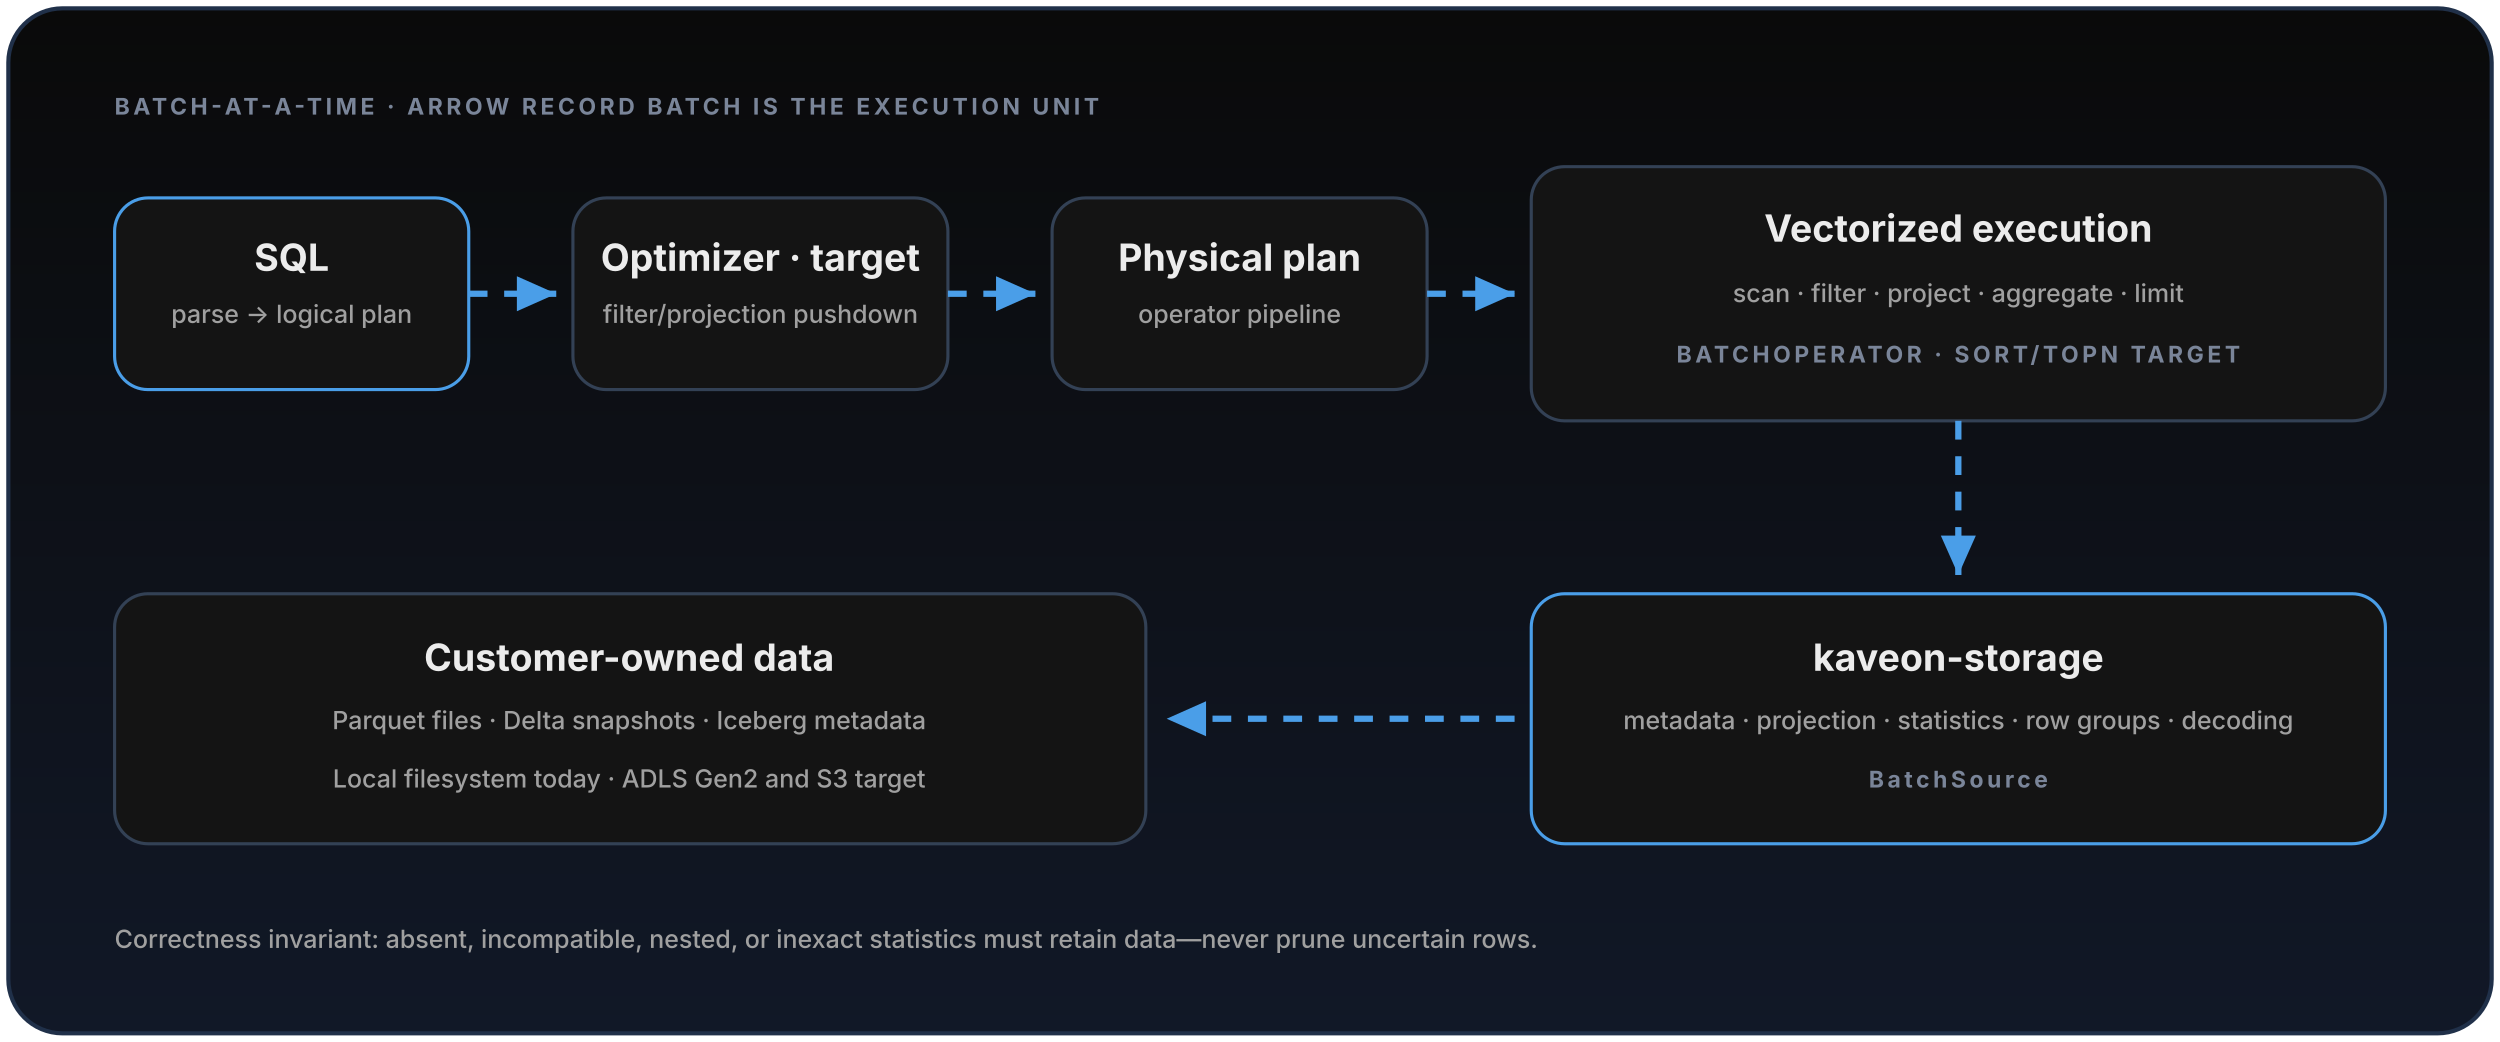
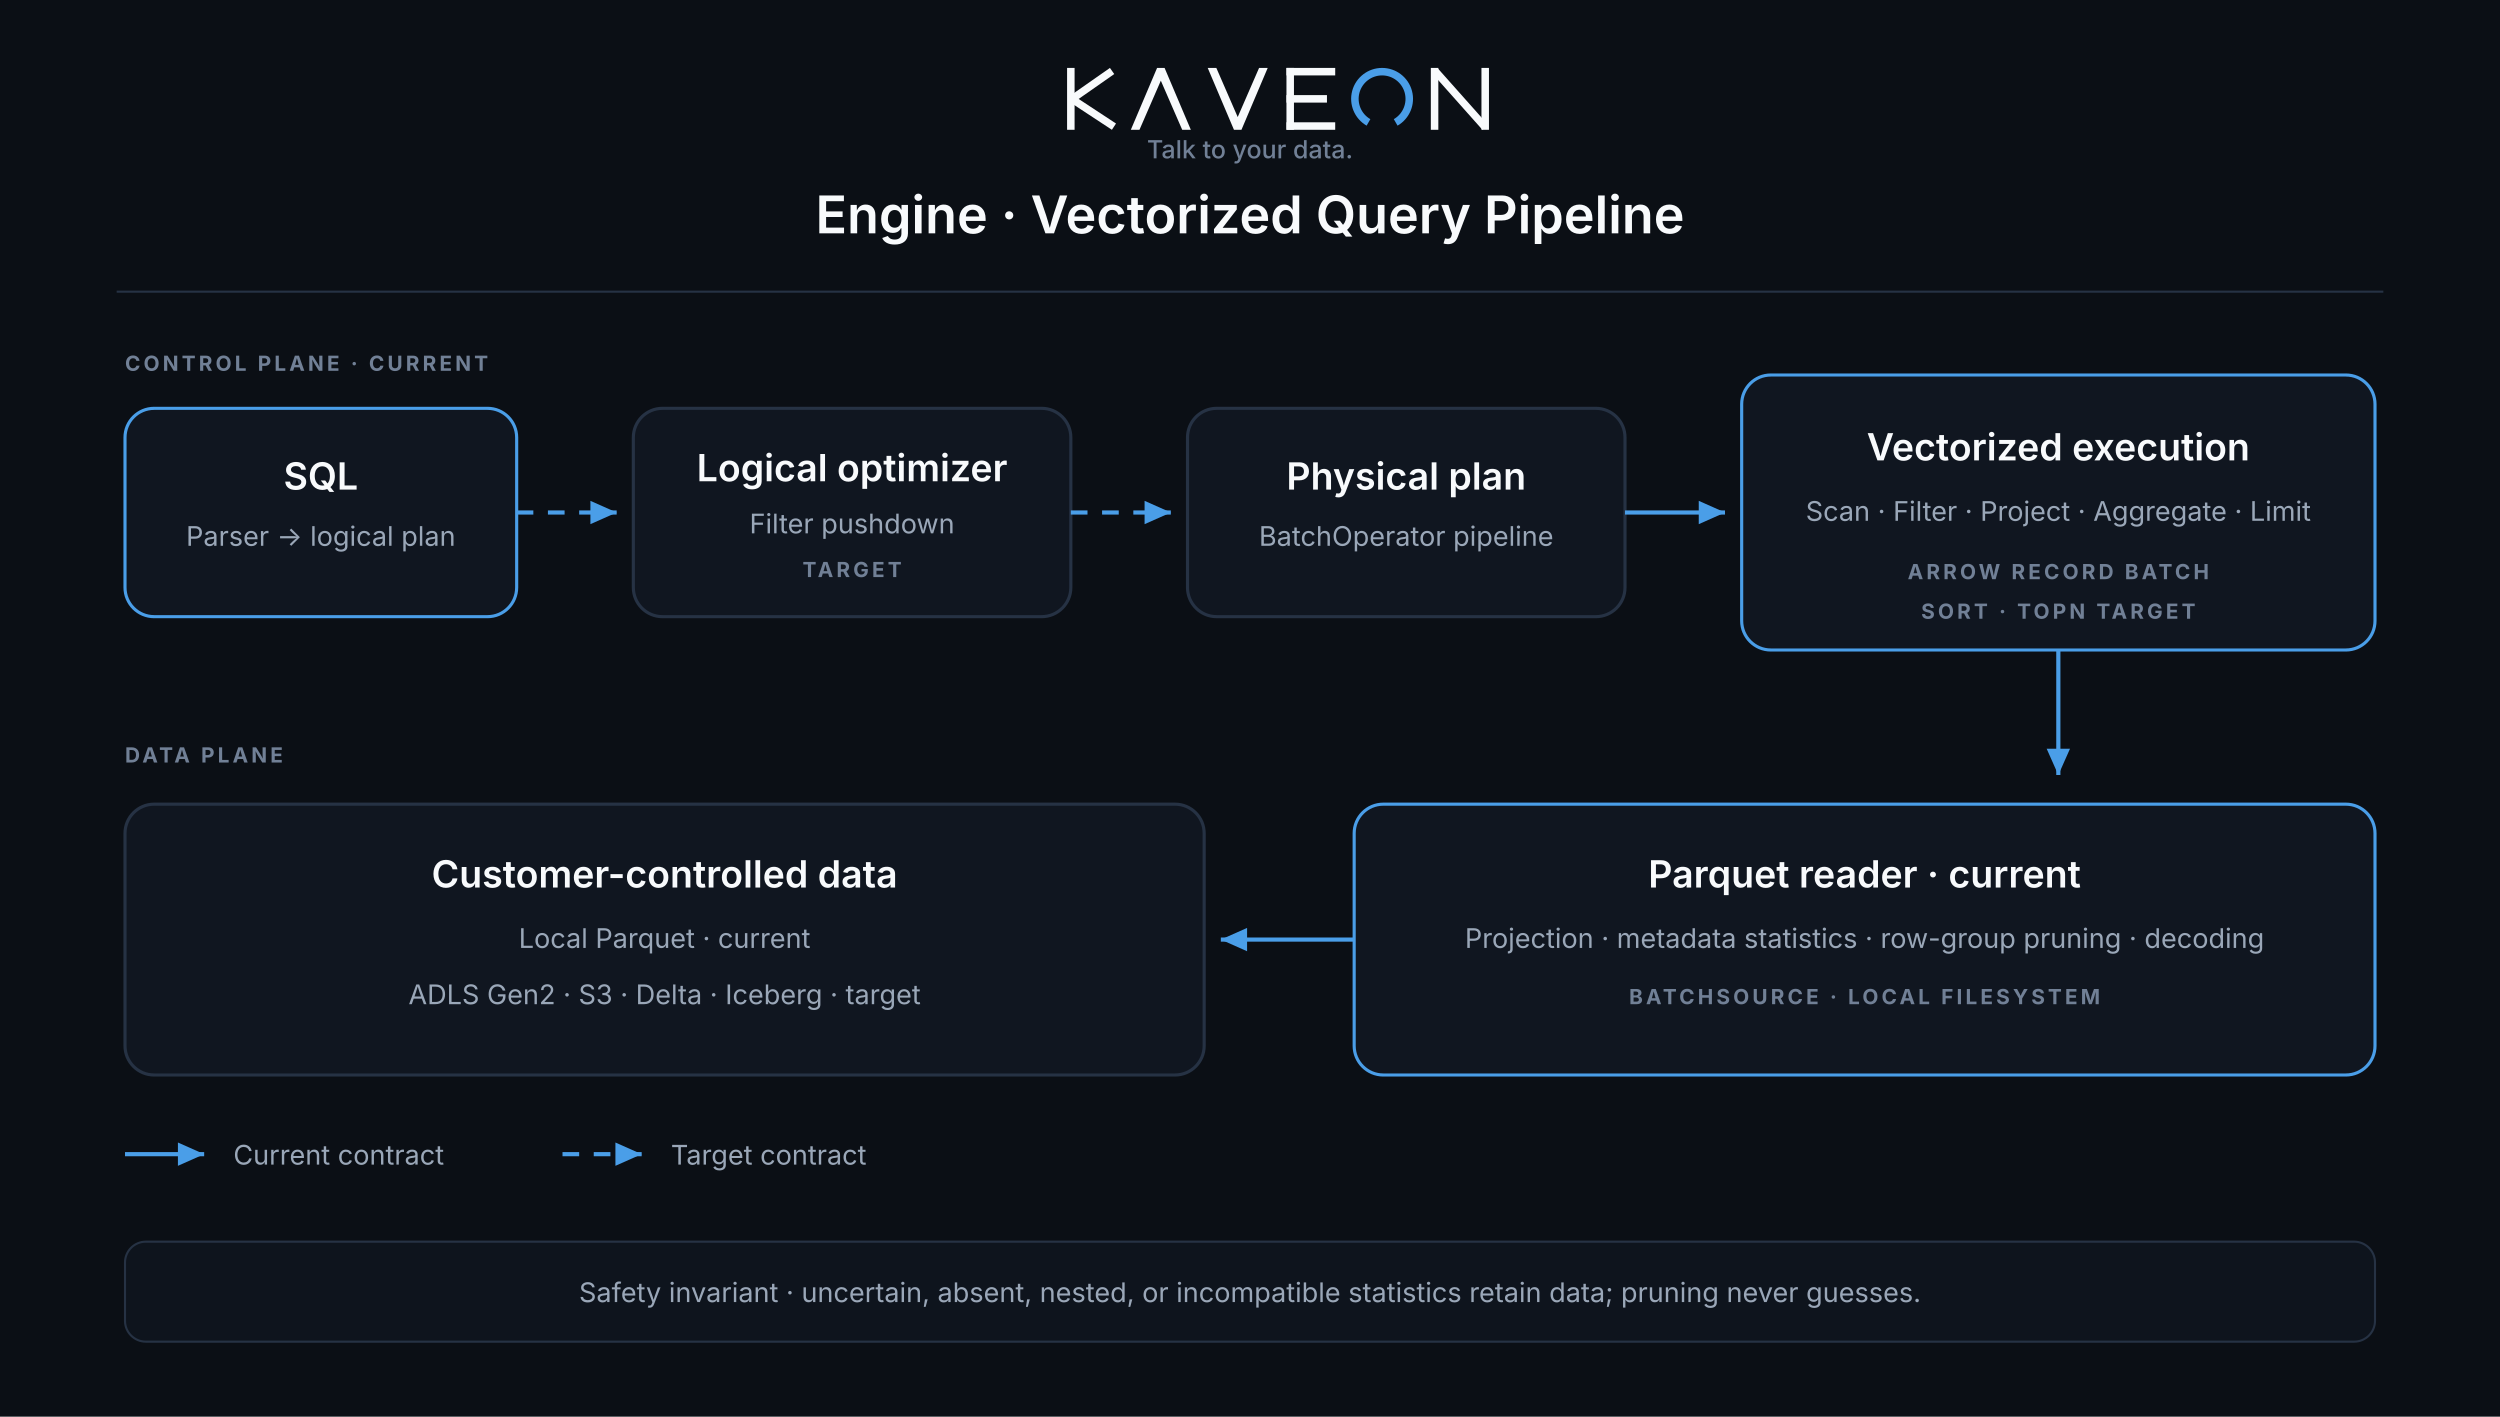
- <svg xmlns="http://www.w3.org/2000/svg" viewBox="0 0 1200 500" role="img" aria-labelledby="title desc">
+ <svg xmlns="http://www.w3.org/2000/svg" width="1200" height="680" viewBox="0 0 1200 680" role="img" aria-labelledby="engine-title engine-desc">
  <defs>
-     <linearGradient id="bg" x2="0" y2="1">
-       <stop stop-color="#0a0a0a" />
-       <stop offset="1" stop-color="#111827" />
-     </linearGradient>
-     <marker id="a" viewBox="0 0 10 10" refX="9" refY="5" markerWidth="7" markerHeight="7" orient="auto">
+     <marker id="engine-arrow" viewBox="0 0 10 10" refX="9" refY="5" markerWidth="7" markerHeight="7" orient="auto">
      <path d="M0 1l9 4-9 4z" fill="#4A9EE8" />
    </marker>
-     <style>.h{font:700 18px Inter,Segoe UI,sans-serif;fill:#ececec}.s{font:500 12px Inter,Segoe UI,sans-serif;fill:#a0a0a0}.c{font:700 11px Inter,Segoe UI,sans-serif;letter-spacing:1.7px;fill:#7a8599}.box{fill:#141414;stroke:#334155;stroke-width:1.5}.hot{stroke:#4A9EE8}.line{fill:none;stroke:#4A9EE8;stroke-width:3;stroke-dasharray:9 8;marker-end:url(#a);animation:f 4.5s linear infinite}@keyframes f{to{stroke-dashoffset:-34}}@media(prefers-reduced-motion:reduce){.line{animation:none}}</style>
+     <style>
+       .word{fill:#f8fafc}.title{font:600 25px Inter,Segoe UI,sans-serif;fill:#f8fafc}.heading{font:600 18px Inter,Segoe UI,sans-serif;fill:#f8fafc}.body{font:400 13px Inter,Segoe UI,sans-serif;fill:#9aa7b8}.label{font:700 10px Inter,Segoe UI,sans-serif;letter-spacing:1.5px;fill:#718096}.box{fill:#101620;stroke:#263244;stroke-width:1.5}.active{stroke:#4A9EE8}.flow{fill:none;stroke:#4A9EE8;stroke-width:2;marker-end:url(#engine-arrow)}.target{stroke-dasharray:8 7;animation:engine-flow 4s linear infinite}.rule{stroke:#263244}.note{font:500 12px Inter,Segoe UI,sans-serif;fill:#718096}@keyframes engine-flow{to{stroke-dashoffset:-30}}@media(prefers-reduced-motion:reduce){.target{animation:none}}
+     </style>
  </defs>
-   <rect x="4" y="4" width="1192" height="492" rx="26" fill="url(#bg)" stroke="#203049" stroke-width="2" />
-   <text x="55" y="55" class="c">BATCH-AT-A-TIME · ARROW RECORD BATCH IS THE EXECUTION UNIT</text>
+   <rect width="1200" height="680" fill="#0b0f15" />
+   <g transform="translate(496 20) scale(.18)">
+     <g class="word">
+       <rect x="90" y="70" width="20" height="165" />
+       <polygon points="108.73,161.2 215.73,86.39 204.27,70 97.27,144.8" />
+       <polygon points="97.51,161.36 209.51,235 220.49,218.29 108.49,144.64" />
+       <path d="M260 235L330 70H350L420 235H397L340 104L283 235Z" />
+       <path d="M465 70H488L545 201L602 70H625L555 235H535Z" />
+       <rect x="675" y="70" width="20" height="165" />
+       <rect x="675" y="70" width="130" height="20" />
+       <rect x="675" y="142.5" width="108" height="20" />
+       <rect x="675" y="215" width="130" height="20" />
+       <rect x="1060" y="70" width="20" height="165" />
+       <rect x="1195" y="70" width="20" height="165" />
+       <polygon points="1062.53,83.3 1197.53,235 1212.47,221.7 1077.47,70" />
+     </g>
+     <path d="M966.25 215.29A72.5 72.5 0 1 0 893.75 215.29" fill="none" stroke="#4A9EE8" stroke-width="20" />
+   </g>
+   <text x="600" y="76" text-anchor="middle" class="note">Talk to your data.</text>
+   <text x="600" y="112" text-anchor="middle" class="title">Engine · Vectorized Query Pipeline</text>
+   <line x1="56" y1="140" x2="1144" y2="140" class="rule" />
+   <text x="60" y="178" class="label">CONTROL PLANE · CURRENT</text>
  <g>
-     <rect class="box hot" x="55" y="95" width="170" height="92" rx="16" />
-     <text x="140" y="130" text-anchor="middle" class="h">SQL</text>
-     <text x="140" y="155" text-anchor="middle" class="s">parse → logical plan</text>
+     <rect class="box active" x="60" y="196" width="188" height="100" rx="14" />
+     <text x="154" y="235" text-anchor="middle" class="heading">SQL</text>
+     <text x="154" y="262" text-anchor="middle" class="body">Parser → logical plan</text>
  </g>
-   <path class="line" d="M225 141h42" />
+   <path class="flow target" d="M248 246h48" />
  <g>
-     <rect class="box" x="275" y="95" width="180" height="92" rx="16" />
-     <text x="365" y="130" text-anchor="middle" class="h">Optimizer · target</text>
-     <text x="365" y="155" text-anchor="middle" class="s">filter/projection pushdown</text>
+     <rect class="box" x="304" y="196" width="210" height="100" rx="14" />
+     <text x="409" y="231" text-anchor="middle" class="heading">Logical optimizer</text>
+     <text x="409" y="256" text-anchor="middle" class="body">Filter pushdown</text>
+     <text x="409" y="277" text-anchor="middle" class="label">TARGET</text>
  </g>
-   <path class="line" d="M455 141h42" />
+   <path class="flow target" d="M514 246h48" />
  <g>
-     <rect class="box" x="505" y="95" width="180" height="92" rx="16" />
-     <text x="595" y="130" text-anchor="middle" class="h">Physical plan</text>
-     <text x="595" y="155" text-anchor="middle" class="s">operator pipeline</text>
+     <rect class="box" x="570" y="196" width="210" height="100" rx="14" />
+     <text x="675" y="235" text-anchor="middle" class="heading">Physical plan</text>
+     <text x="675" y="262" text-anchor="middle" class="body">BatchOperator pipeline</text>
  </g>
-   <path class="line" d="M685 141h42" />
+   <path class="flow" d="M780 246h48" />
  <g>
-     <rect class="box" x="735" y="80" width="410" height="122" rx="16" />
-     <text x="940" y="116" text-anchor="middle" class="h">Vectorized execution</text>
-     <text x="940" y="145" text-anchor="middle" class="s">scan · filter · project · aggregate · limit</text>
-     <text x="940" y="174" text-anchor="middle" class="c">BATCHOPERATOR · SORT/TOPN TARGET</text>
+     <rect class="box active" x="836" y="180" width="304" height="132" rx="14" />
+     <text x="988" y="221" text-anchor="middle" class="heading">Vectorized execution</text>
+     <text x="988" y="250" text-anchor="middle" class="body">Scan · Filter · Project · Aggregate · Limit</text>
+     <text x="988" y="278" text-anchor="middle" class="label">ARROW RECORD BATCH</text>
+     <text x="988" y="297" text-anchor="middle" class="label">SORT · TOPN TARGET</text>
  </g>
-   <path class="line" d="M940 202v74" />
+   <path class="flow" d="M988 312v60" />
+   <text x="60" y="366" class="label">DATA PLANE</text>
  <g>
-     <rect class="box hot" x="735" y="285" width="410" height="120" rx="16" />
-     <text x="940" y="322" text-anchor="middle" class="h">kaveon-storage</text>
-     <text x="940" y="350" text-anchor="middle" class="s">metadata · projection · statistics · row groups · decoding</text>
-     <text x="940" y="378" text-anchor="middle" class="c">BatchSource</text>
+     <rect class="box active" x="650" y="386" width="490" height="130" rx="14" />
+     <text x="895" y="426" text-anchor="middle" class="heading">Parquet reader · current</text>
+     <text x="895" y="455" text-anchor="middle" class="body">Projection · metadata statistics · row-group pruning · decoding</text>
+     <text x="895" y="482" text-anchor="middle" class="label">BATCHSOURCE · LOCAL FILESYSTEM</text>
  </g>
-   <path class="line" d="M727 345H560" />
+   <path class="flow" d="M650 451H586" />
  <g>
-     <rect class="box" x="55" y="285" width="495" height="120" rx="16" />
-     <text x="302" y="322" text-anchor="middle" class="h">Customer-owned data</text>
-     <text x="302" y="350" text-anchor="middle" class="s">Parquet files · Delta snapshots · Iceberg metadata</text>
-     <text x="302" y="378" text-anchor="middle" class="s">Local filesystem today · ADLS Gen2 and S3 target</text>
+     <rect class="box" x="60" y="386" width="518" height="130" rx="14" />
+     <text x="319" y="426" text-anchor="middle" class="heading">Customer-controlled data</text>
+     <text x="319" y="455" text-anchor="middle" class="body">Local Parquet · current</text>
+     <text x="319" y="482" text-anchor="middle" class="body">ADLS Gen2 · S3 · Delta · Iceberg · target</text>
  </g>
-   <text x="55" y="455" class="s">Correctness invariant: absent, incompatible, nested, or inexact statistics must retain data—never prune uncertain rows.</text>
+   <g transform="translate(60 554)">
+     <line x1="0" y1="0" x2="38" y2="0" class="flow" />
+     <text x="52" y="5" class="body">Current contract</text>
+     <line x1="210" y1="0" x2="248" y2="0" class="flow target" />
+     <text x="262" y="5" class="body">Target contract</text>
+   </g>
+   <rect x="60" y="596" width="1080" height="48" rx="10" fill="#0e141d" stroke="#263244" />
+   <text x="600" y="625" text-anchor="middle" class="body">Safety invariant · uncertain, absent, nested, or incompatible statistics retain data; pruning never guesses.</text>
</svg>
